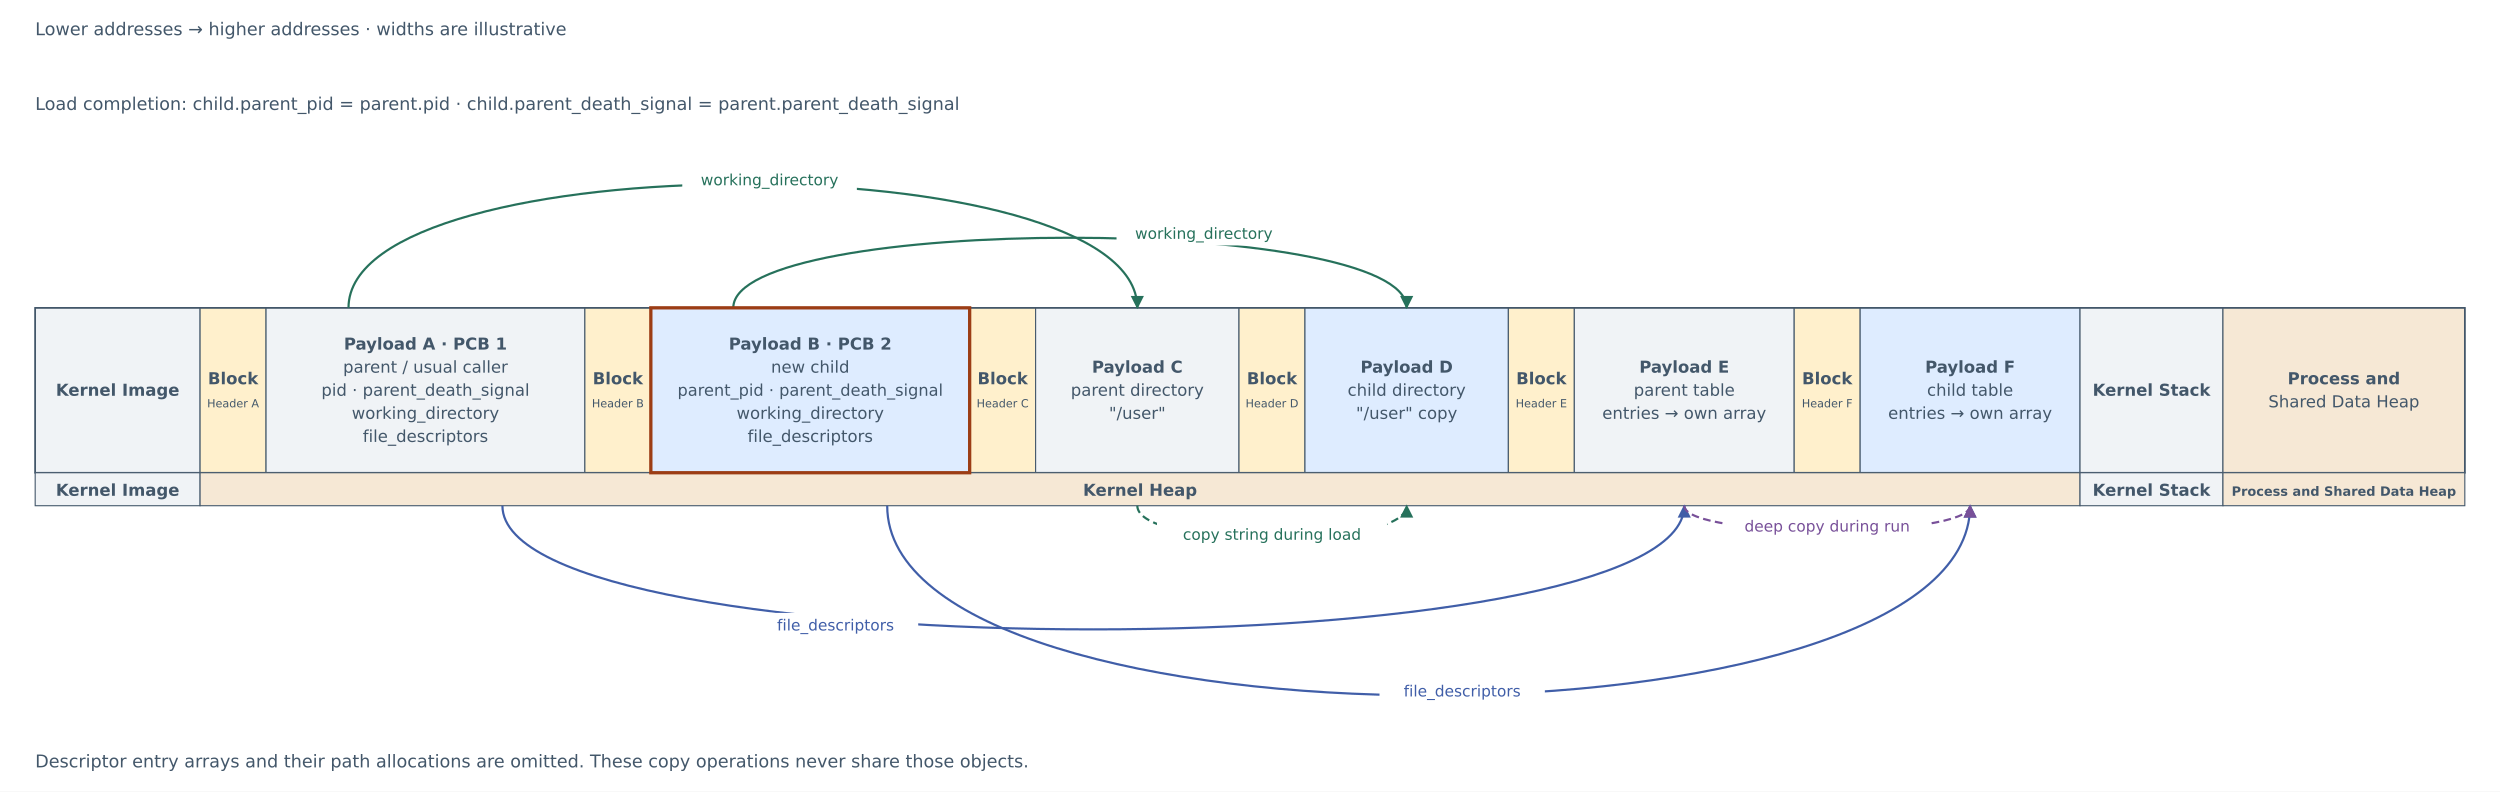
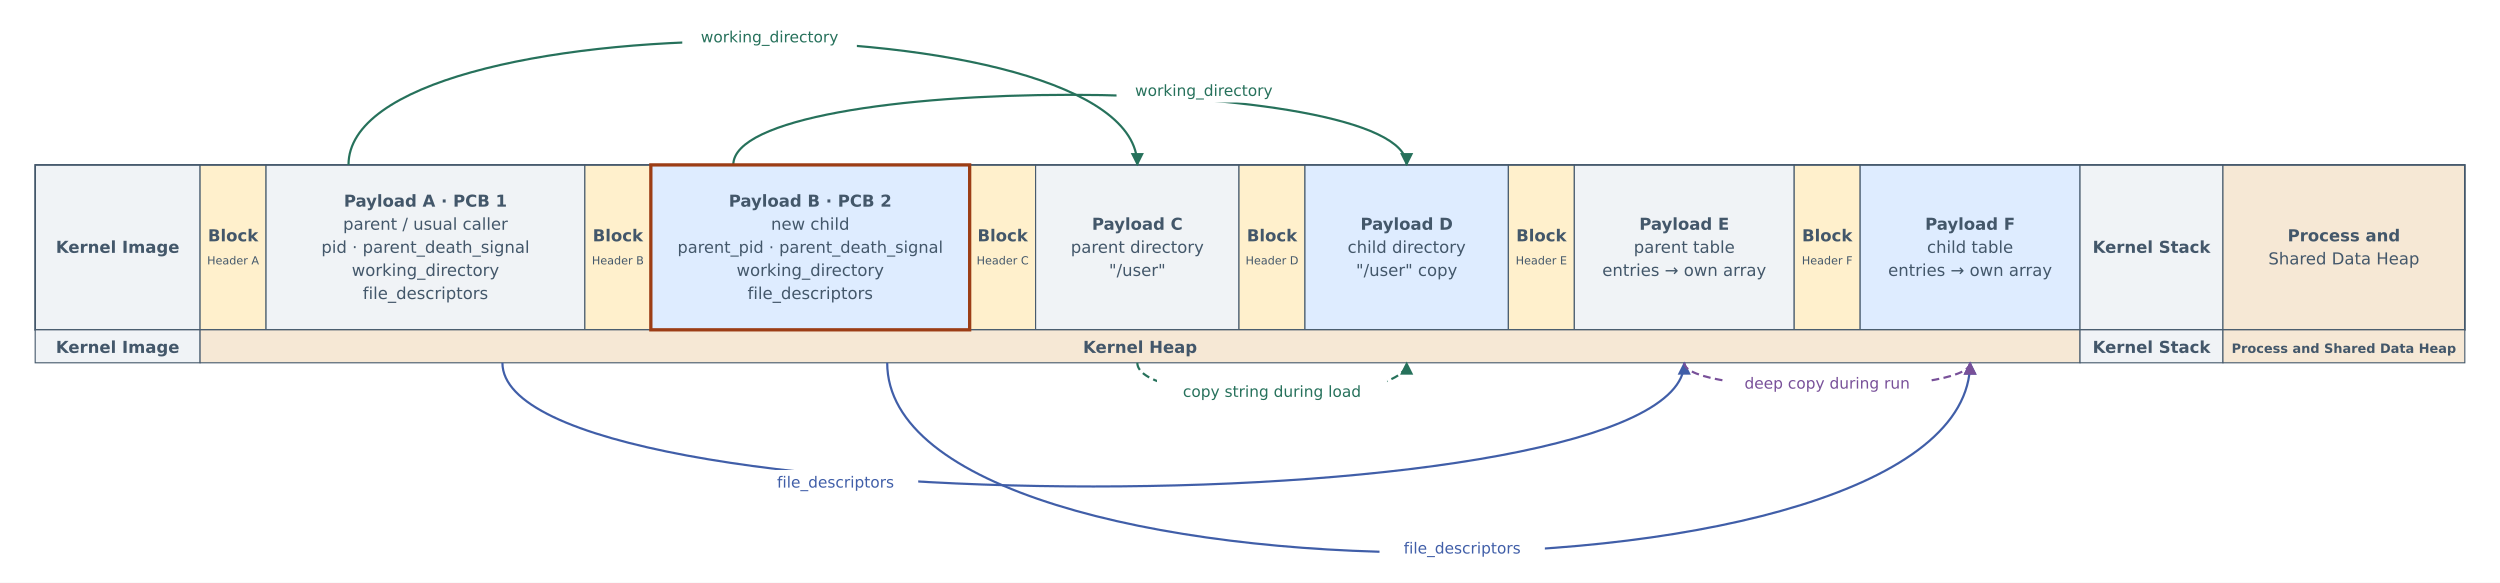
- <svg xmlns="http://www.w3.org/2000/svg" width="2274" height="720" viewBox="0 0 2274 720" role="img" aria-labelledby="title desc">
+ <svg xmlns="http://www.w3.org/2000/svg" width="2274" height="530" viewBox="0 0 2274 530" role="img" aria-labelledby="title desc">
  <defs>
    <marker id="405ea8" viewBox="0 0 10 10" refX="9" refY="5" markerWidth="6" markerHeight="6" orient="auto">
      <path d="M 0 0 L 10 5 L 0 10 z" fill="#405ea8" />
    </marker>
    <marker id="26715b" viewBox="0 0 10 10" refX="9" refY="5" markerWidth="6" markerHeight="6" orient="auto">
      <path d="M 0 0 L 10 5 L 0 10 z" fill="#26715b" />
    </marker>
    <marker id="785099" viewBox="0 0 10 10" refX="9" refY="5" markerWidth="6" markerHeight="6" orient="auto">
      <path d="M 0 0 L 10 5 L 0 10 z" fill="#785099" />
    </marker>
    <marker id="9c3d15" viewBox="0 0 10 10" refX="9" refY="5" markerWidth="6" markerHeight="6" orient="auto">
      <path d="M 0 0 L 10 5 L 0 10 z" fill="#9c3d15" />
    </marker>
  </defs>
-   <rect width="2274" height="720" fill="white" />
+   <rect width="2274" height="530" fill="white" />
  <g font-family="DejaVu Sans, sans-serif">
-     <text x="32" y="32" text-anchor="start" font-size="16" font-weight="normal" fill="#43576a">Lower addresses → higher addresses · widths are illustrative</text>
-     <text x="32" y="100" text-anchor="start" font-size="16" font-weight="normal" fill="#43576a">Load completion: child.parent_pid = parent.pid · child.parent_death_signal = parent.parent_death_signal</text>
-     <rect x="32" y="280" width="150" height="150" fill="#f0f3f6" stroke="#43576a" stroke-width="1" />
-     <text x="107.0" y="360.0" text-anchor="middle" font-size="15" font-weight="bold" fill="#43576a">Kernel Image</text>
-     <rect x="182" y="280" width="60" height="150" fill="#fff0cc" stroke="#43576a" stroke-width="1" />
+     <rect x="32" y="150" width="150" height="150" fill="#f0f3f6" stroke="#43576a" stroke-width="1" />
+     <text x="107.0" y="230.0" text-anchor="middle" font-size="15" font-weight="bold" fill="#43576a">Kernel Image</text>
+     <rect x="182" y="150" width="60" height="150" fill="#fff0cc" stroke="#43576a" stroke-width="1" />
    <a href="../../common/heap.header#L5">
-       <text x="212.0" y="349.5" text-anchor="middle" font-size="15" font-weight="bold" fill="#43576a">Block</text>
+       <text x="212.0" y="219.5" text-anchor="middle" font-size="15" font-weight="bold" fill="#43576a">Block</text>
    </a>
    <a href="../../common/heap.header#L5">
-       <text x="212.0" y="370.5" text-anchor="middle" font-size="10.169" font-weight="normal" fill="#43576a">Header A</text>
+       <text x="212.0" y="240.5" text-anchor="middle" font-size="10.169" font-weight="normal" fill="#43576a">Header A</text>
    </a>
-     <rect x="242" y="280" width="290" height="150" fill="#f0f3f6" stroke="#43576a" stroke-width="1" />
+     <rect x="242" y="150" width="290" height="150" fill="#f0f3f6" stroke="#43576a" stroke-width="1" />
    <a href="../../kernel/process/process.header#L31">
-       <text x="387.0" y="318.0" text-anchor="middle" font-size="15" font-weight="bold" fill="#43576a">Payload A · PCB 1</text>
+       <text x="387.0" y="188.0" text-anchor="middle" font-size="15" font-weight="bold" fill="#43576a">Payload A · PCB 1</text>
    </a>
    <a href="../../kernel/process/process.header#L31">
-       <text x="387.0" y="339.0" text-anchor="middle" font-size="15" font-weight="normal" fill="#43576a">parent / usual caller</text>
+       <text x="387.0" y="209.0" text-anchor="middle" font-size="15" font-weight="normal" fill="#43576a">parent / usual caller</text>
    </a>
    <a href="../../kernel/process/process.header#L31">
-       <text x="387.0" y="360.0" text-anchor="middle" font-size="15" font-weight="normal" fill="#43576a">pid · parent_death_signal</text>
+       <text x="387.0" y="230.0" text-anchor="middle" font-size="15" font-weight="normal" fill="#43576a">pid · parent_death_signal</text>
    </a>
    <a href="../../kernel/process/process.header#L31">
-       <text x="387.0" y="381.0" text-anchor="middle" font-size="15" font-weight="normal" fill="#43576a">working_directory</text>
+       <text x="387.0" y="251.0" text-anchor="middle" font-size="15" font-weight="normal" fill="#43576a">working_directory</text>
    </a>
    <a href="../../kernel/process/process.header#L31">
-       <text x="387.0" y="402.0" text-anchor="middle" font-size="15" font-weight="normal" fill="#43576a">file_descriptors</text>
+       <text x="387.0" y="272.0" text-anchor="middle" font-size="15" font-weight="normal" fill="#43576a">file_descriptors</text>
    </a>
-     <rect x="532" y="280" width="60" height="150" fill="#fff0cc" stroke="#43576a" stroke-width="1" />
+     <rect x="532" y="150" width="60" height="150" fill="#fff0cc" stroke="#43576a" stroke-width="1" />
    <a href="../../common/heap.header#L5">
-       <text x="562.0" y="349.5" text-anchor="middle" font-size="15" font-weight="bold" fill="#43576a">Block</text>
+       <text x="562.0" y="219.5" text-anchor="middle" font-size="15" font-weight="bold" fill="#43576a">Block</text>
    </a>
    <a href="../../common/heap.header#L5">
-       <text x="562.0" y="370.5" text-anchor="middle" font-size="10.169" font-weight="normal" fill="#43576a">Header B</text>
+       <text x="562.0" y="240.5" text-anchor="middle" font-size="10.169" font-weight="normal" fill="#43576a">Header B</text>
    </a>
-     <rect x="592" y="280" width="290" height="150" fill="#deecff" stroke="#43576a" stroke-width="1" />
+     <rect x="592" y="150" width="290" height="150" fill="#deecff" stroke="#43576a" stroke-width="1" />
    <a href="../../kernel/process/process.header#L31">
-       <text x="737.0" y="318.0" text-anchor="middle" font-size="15" font-weight="bold" fill="#43576a">Payload B · PCB 2</text>
+       <text x="737.0" y="188.0" text-anchor="middle" font-size="15" font-weight="bold" fill="#43576a">Payload B · PCB 2</text>
    </a>
    <a href="../../kernel/process/process.header#L31">
-       <text x="737.0" y="339.0" text-anchor="middle" font-size="15" font-weight="normal" fill="#43576a">new child</text>
+       <text x="737.0" y="209.0" text-anchor="middle" font-size="15" font-weight="normal" fill="#43576a">new child</text>
    </a>
    <a href="../../kernel/process/process.header#L31">
-       <text x="737.0" y="360.0" text-anchor="middle" font-size="14.725" font-weight="normal" fill="#43576a">parent_pid · parent_death_signal</text>
+       <text x="737.0" y="230.0" text-anchor="middle" font-size="14.725" font-weight="normal" fill="#43576a">parent_pid · parent_death_signal</text>
    </a>
    <a href="../../kernel/process/process.header#L31">
-       <text x="737.0" y="381.0" text-anchor="middle" font-size="15" font-weight="normal" fill="#43576a">working_directory</text>
+       <text x="737.0" y="251.0" text-anchor="middle" font-size="15" font-weight="normal" fill="#43576a">working_directory</text>
    </a>
    <a href="../../kernel/process/process.header#L31">
-       <text x="737.0" y="402.0" text-anchor="middle" font-size="15" font-weight="normal" fill="#43576a">file_descriptors</text>
+       <text x="737.0" y="272.0" text-anchor="middle" font-size="15" font-weight="normal" fill="#43576a">file_descriptors</text>
    </a>
-     <rect x="882" y="280" width="60" height="150" fill="#fff0cc" stroke="#43576a" stroke-width="1" />
+     <rect x="882" y="150" width="60" height="150" fill="#fff0cc" stroke="#43576a" stroke-width="1" />
    <a href="../../common/heap.header#L5">
-       <text x="912.0" y="349.5" text-anchor="middle" font-size="15" font-weight="bold" fill="#43576a">Block</text>
+       <text x="912.0" y="219.5" text-anchor="middle" font-size="15" font-weight="bold" fill="#43576a">Block</text>
    </a>
    <a href="../../common/heap.header#L5">
-       <text x="912.0" y="370.5" text-anchor="middle" font-size="10.169" font-weight="normal" fill="#43576a">Header C</text>
+       <text x="912.0" y="240.5" text-anchor="middle" font-size="10.169" font-weight="normal" fill="#43576a">Header C</text>
    </a>
-     <rect x="942" y="280" width="185" height="150" fill="#f0f3f6" stroke="#43576a" stroke-width="1" />
+     <rect x="942" y="150" width="185" height="150" fill="#f0f3f6" stroke="#43576a" stroke-width="1" />
    <a href="../../kernel/process/process.header#L39">
-       <text x="1034.5" y="339.0" text-anchor="middle" font-size="15" font-weight="bold" fill="#43576a">Payload C</text>
+       <text x="1034.5" y="209.0" text-anchor="middle" font-size="15" font-weight="bold" fill="#43576a">Payload C</text>
    </a>
    <a href="../../kernel/process/process.header#L39">
-       <text x="1034.5" y="360.0" text-anchor="middle" font-size="15" font-weight="normal" fill="#43576a">parent directory</text>
+       <text x="1034.5" y="230.0" text-anchor="middle" font-size="15" font-weight="normal" fill="#43576a">parent directory</text>
    </a>
    <a href="../../kernel/process/process.header#L39">
-       <text x="1034.5" y="381.0" text-anchor="middle" font-size="15" font-weight="normal" fill="#43576a">"/user"</text>
+       <text x="1034.5" y="251.0" text-anchor="middle" font-size="15" font-weight="normal" fill="#43576a">"/user"</text>
    </a>
-     <rect x="1127" y="280" width="60" height="150" fill="#fff0cc" stroke="#43576a" stroke-width="1" />
+     <rect x="1127" y="150" width="60" height="150" fill="#fff0cc" stroke="#43576a" stroke-width="1" />
    <a href="../../common/heap.header#L5">
-       <text x="1157.0" y="349.5" text-anchor="middle" font-size="15" font-weight="bold" fill="#43576a">Block</text>
+       <text x="1157.0" y="219.5" text-anchor="middle" font-size="15" font-weight="bold" fill="#43576a">Block</text>
    </a>
    <a href="../../common/heap.header#L5">
-       <text x="1157.0" y="370.5" text-anchor="middle" font-size="10.169" font-weight="normal" fill="#43576a">Header D</text>
+       <text x="1157.0" y="240.5" text-anchor="middle" font-size="10.169" font-weight="normal" fill="#43576a">Header D</text>
    </a>
-     <rect x="1187" y="280" width="185" height="150" fill="#deecff" stroke="#43576a" stroke-width="1" />
+     <rect x="1187" y="150" width="185" height="150" fill="#deecff" stroke="#43576a" stroke-width="1" />
    <a href="../../kernel/process/process.header#L39">
-       <text x="1279.5" y="339.0" text-anchor="middle" font-size="15" font-weight="bold" fill="#43576a">Payload D</text>
+       <text x="1279.5" y="209.0" text-anchor="middle" font-size="15" font-weight="bold" fill="#43576a">Payload D</text>
    </a>
    <a href="../../kernel/process/process.header#L39">
-       <text x="1279.5" y="360.0" text-anchor="middle" font-size="15" font-weight="normal" fill="#43576a">child directory</text>
+       <text x="1279.5" y="230.0" text-anchor="middle" font-size="15" font-weight="normal" fill="#43576a">child directory</text>
    </a>
    <a href="../../kernel/process/process.header#L39">
-       <text x="1279.5" y="381.0" text-anchor="middle" font-size="15" font-weight="normal" fill="#43576a">"/user" copy</text>
+       <text x="1279.5" y="251.0" text-anchor="middle" font-size="15" font-weight="normal" fill="#43576a">"/user" copy</text>
    </a>
-     <rect x="1372" y="280" width="60" height="150" fill="#fff0cc" stroke="#43576a" stroke-width="1" />
+     <rect x="1372" y="150" width="60" height="150" fill="#fff0cc" stroke="#43576a" stroke-width="1" />
    <a href="../../common/heap.header#L5">
-       <text x="1402.0" y="349.5" text-anchor="middle" font-size="15" font-weight="bold" fill="#43576a">Block</text>
+       <text x="1402.0" y="219.5" text-anchor="middle" font-size="15" font-weight="bold" fill="#43576a">Block</text>
    </a>
    <a href="../../common/heap.header#L5">
-       <text x="1402.0" y="370.5" text-anchor="middle" font-size="10.169" font-weight="normal" fill="#43576a">Header E</text>
+       <text x="1402.0" y="240.5" text-anchor="middle" font-size="10.169" font-weight="normal" fill="#43576a">Header E</text>
    </a>
-     <rect x="1432" y="280" width="200" height="150" fill="#f0f3f6" stroke="#43576a" stroke-width="1" />
+     <rect x="1432" y="150" width="200" height="150" fill="#f0f3f6" stroke="#43576a" stroke-width="1" />
    <a href="../../kernel/filesystem/file_descriptor.header#L22">
-       <text x="1532.0" y="339.0" text-anchor="middle" font-size="15" font-weight="bold" fill="#43576a">Payload E</text>
+       <text x="1532.0" y="209.0" text-anchor="middle" font-size="15" font-weight="bold" fill="#43576a">Payload E</text>
    </a>
    <a href="../../kernel/filesystem/file_descriptor.header#L22">
-       <text x="1532.0" y="360.0" text-anchor="middle" font-size="15" font-weight="normal" fill="#43576a">parent table</text>
+       <text x="1532.0" y="230.0" text-anchor="middle" font-size="15" font-weight="normal" fill="#43576a">parent table</text>
    </a>
    <a href="../../kernel/filesystem/file_descriptor.header#L22">
-       <text x="1532.0" y="381.0" text-anchor="middle" font-size="15" font-weight="normal" fill="#43576a">entries → own array</text>
+       <text x="1532.0" y="251.0" text-anchor="middle" font-size="15" font-weight="normal" fill="#43576a">entries → own array</text>
    </a>
-     <rect x="1632" y="280" width="60" height="150" fill="#fff0cc" stroke="#43576a" stroke-width="1" />
+     <rect x="1632" y="150" width="60" height="150" fill="#fff0cc" stroke="#43576a" stroke-width="1" />
    <a href="../../common/heap.header#L5">
-       <text x="1662.0" y="349.5" text-anchor="middle" font-size="15" font-weight="bold" fill="#43576a">Block</text>
+       <text x="1662.0" y="219.5" text-anchor="middle" font-size="15" font-weight="bold" fill="#43576a">Block</text>
    </a>
    <a href="../../common/heap.header#L5">
-       <text x="1662.0" y="370.5" text-anchor="middle" font-size="10.169" font-weight="normal" fill="#43576a">Header F</text>
+       <text x="1662.0" y="240.5" text-anchor="middle" font-size="10.169" font-weight="normal" fill="#43576a">Header F</text>
    </a>
-     <rect x="1692" y="280" width="200" height="150" fill="#deecff" stroke="#43576a" stroke-width="1" />
+     <rect x="1692" y="150" width="200" height="150" fill="#deecff" stroke="#43576a" stroke-width="1" />
    <a href="../../kernel/filesystem/file_descriptor.header#L22">
-       <text x="1792.0" y="339.0" text-anchor="middle" font-size="15" font-weight="bold" fill="#43576a">Payload F</text>
+       <text x="1792.0" y="209.0" text-anchor="middle" font-size="15" font-weight="bold" fill="#43576a">Payload F</text>
    </a>
    <a href="../../kernel/filesystem/file_descriptor.header#L22">
-       <text x="1792.0" y="360.0" text-anchor="middle" font-size="15" font-weight="normal" fill="#43576a">child table</text>
+       <text x="1792.0" y="230.0" text-anchor="middle" font-size="15" font-weight="normal" fill="#43576a">child table</text>
    </a>
    <a href="../../kernel/filesystem/file_descriptor.header#L22">
-       <text x="1792.0" y="381.0" text-anchor="middle" font-size="15" font-weight="normal" fill="#43576a">entries → own array</text>
+       <text x="1792.0" y="251.0" text-anchor="middle" font-size="15" font-weight="normal" fill="#43576a">entries → own array</text>
    </a>
-     <rect x="1892" y="280" width="130" height="150" fill="#f0f3f6" stroke="#43576a" stroke-width="1" />
-     <text x="1957.0" y="360.0" text-anchor="middle" font-size="15" font-weight="bold" fill="#43576a">Kernel Stack</text>
-     <rect x="2022" y="280" width="220" height="150" fill="#f6e8d5" stroke="#43576a" stroke-width="1" />
+     <rect x="1892" y="150" width="130" height="150" fill="#f0f3f6" stroke="#43576a" stroke-width="1" />
+     <text x="1957.0" y="230.0" text-anchor="middle" font-size="15" font-weight="bold" fill="#43576a">Kernel Stack</text>
+     <rect x="2022" y="150" width="220" height="150" fill="#f6e8d5" stroke="#43576a" stroke-width="1" />
    <a href="../../kernel/psdmalloc.picoc#L7">
-       <text x="2132.0" y="349.5" text-anchor="middle" font-size="15" font-weight="bold" fill="#43576a">Process and</text>
+       <text x="2132.0" y="219.5" text-anchor="middle" font-size="15" font-weight="bold" fill="#43576a">Process and</text>
    </a>
    <a href="../../kernel/psdmalloc.picoc#L7">
-       <text x="2132.0" y="370.5" text-anchor="middle" font-size="15" font-weight="normal" fill="#43576a">Shared Data Heap</text>
+       <text x="2132.0" y="240.5" text-anchor="middle" font-size="15" font-weight="normal" fill="#43576a">Shared Data Heap</text>
    </a>
-     <rect x="32" y="280" width="2210" height="150" fill="none" stroke="#43576a" stroke-width="1.5" />
-     <rect x="32" y="430" width="150" height="30" fill="#f0f3f6" stroke="#43576a" stroke-width="1" />
-     <text x="107.0" y="451" text-anchor="middle" font-size="15" font-weight="bold" fill="#43576a">Kernel Image</text>
-     <rect x="182" y="430" width="1710" height="30" fill="#f6e8d5" stroke="#43576a" stroke-width="1" />
-     <text x="1037.0" y="451" text-anchor="middle" font-size="15" font-weight="bold" fill="#43576a">Kernel Heap</text>
-     <rect x="1892" y="430" width="130" height="30" fill="#f0f3f6" stroke="#43576a" stroke-width="1" />
-     <text x="1957.0" y="451" text-anchor="middle" font-size="15" font-weight="bold" fill="#43576a">Kernel Stack</text>
-     <rect x="2022" y="430" width="220" height="30" fill="#f6e8d5" stroke="#43576a" stroke-width="1" />
-     <text x="2132.0" y="451" text-anchor="middle" font-size="11.719" font-weight="bold" fill="#43576a">Process and Shared Data Heap</text>
-     <path d="M 317.0 280 C 317.0 130, 1034.5 130, 1034.5 280" fill="none" stroke="#26715b" stroke-width="2" marker-end="url(#26715b)" />
-     <rect x="620.6" y="152.5" width="158.8" height="22" fill="white" stroke="none" stroke-width="1" />
-     <text x="700" y="168.5" text-anchor="middle" font-size="14" font-weight="normal" fill="#26715b">working_directory</text>
-     <path d="M 667.0 280 C 667.0 195, 1279.5 195, 1279.5 280" fill="none" stroke="#26715b" stroke-width="2" marker-end="url(#26715b)" />
-     <rect x="1015.6" y="201.25" width="158.8" height="22" fill="white" stroke="none" stroke-width="1" />
-     <text x="1095" y="217.25" text-anchor="middle" font-size="14" font-weight="normal" fill="#26715b">working_directory</text>
-     <path d="M 1034.5 460 C 1034.5 500, 1279.5 500, 1279.5 460" fill="none" stroke="#26715b" stroke-width="2" stroke-dasharray="7 4" marker-end="url(#26715b)" />
-     <rect x="1052.4" y="475.0" width="209.2" height="22" fill="white" stroke="none" stroke-width="1" />
-     <text x="1157.0" y="491.0" text-anchor="middle" font-size="14" font-weight="normal" fill="#26715b">copy string during load</text>
-     <path d="M 457.0 460 C 457.0 610, 1532.0 610, 1532.0 460" fill="none" stroke="#405ea8" stroke-width="2" marker-end="url(#405ea8)" />
-     <rect x="684.8" y="557.5" width="150.4" height="22" fill="white" stroke="none" stroke-width="1" />
-     <text x="760" y="573.5" text-anchor="middle" font-size="14" font-weight="normal" fill="#405ea8">file_descriptors</text>
-     <path d="M 807.0 460 C 807.0 690, 1792.0 690, 1792.0 460" fill="none" stroke="#405ea8" stroke-width="2" marker-end="url(#405ea8)" />
-     <rect x="1254.8" y="617.5" width="150.4" height="22" fill="white" stroke="none" stroke-width="1" />
-     <text x="1330" y="633.5" text-anchor="middle" font-size="14" font-weight="normal" fill="#405ea8">file_descriptors</text>
-     <path d="M 1532.0 460 C 1532.0 490, 1792.0 490, 1792.0 460" fill="none" stroke="#785099" stroke-width="2" stroke-dasharray="7 4" marker-end="url(#785099)" />
-     <rect x="1570.0" y="467.5" width="184.0" height="22" fill="white" stroke="none" stroke-width="1" />
-     <text x="1662.0" y="483.5" text-anchor="middle" font-size="14" font-weight="normal" fill="#785099">deep copy during run</text>
-     <rect x="592" y="280" width="290" height="150" fill="none" stroke="#9c3d15" stroke-width="3" />
-     <text x="32" y="698" text-anchor="start" font-size="16" font-weight="normal" fill="#43576a">Descriptor entry arrays and their path allocations are omitted. These copy operations never share those objects.</text>
+     <rect x="32" y="150" width="2210" height="150" fill="none" stroke="#43576a" stroke-width="1.5" />
+     <rect x="32" y="300" width="150" height="30" fill="#f0f3f6" stroke="#43576a" stroke-width="1" />
+     <text x="107.0" y="321" text-anchor="middle" font-size="15" font-weight="bold" fill="#43576a">Kernel Image</text>
+     <rect x="182" y="300" width="1710" height="30" fill="#f6e8d5" stroke="#43576a" stroke-width="1" />
+     <text x="1037.0" y="321" text-anchor="middle" font-size="15" font-weight="bold" fill="#43576a">Kernel Heap</text>
+     <rect x="1892" y="300" width="130" height="30" fill="#f0f3f6" stroke="#43576a" stroke-width="1" />
+     <text x="1957.0" y="321" text-anchor="middle" font-size="15" font-weight="bold" fill="#43576a">Kernel Stack</text>
+     <rect x="2022" y="300" width="220" height="30" fill="#f6e8d5" stroke="#43576a" stroke-width="1" />
+     <text x="2132.0" y="321" text-anchor="middle" font-size="11.719" font-weight="bold" fill="#43576a">Process and Shared Data Heap</text>
+     <path d="M 317.0 150 C 317.0 0, 1034.5 0, 1034.5 150" fill="none" stroke="#26715b" stroke-width="2" marker-end="url(#26715b)" />
+     <rect x="620.6" y="22.5" width="158.8" height="22" fill="white" stroke="none" stroke-width="1" />
+     <text x="700" y="38.5" text-anchor="middle" font-size="14" font-weight="normal" fill="#26715b">working_directory</text>
+     <path d="M 667.0 150 C 667.0 65, 1279.5 65, 1279.5 150" fill="none" stroke="#26715b" stroke-width="2" marker-end="url(#26715b)" />
+     <rect x="1015.6" y="71.25" width="158.8" height="22" fill="white" stroke="none" stroke-width="1" />
+     <text x="1095" y="87.25" text-anchor="middle" font-size="14" font-weight="normal" fill="#26715b">working_directory</text>
+     <path d="M 1034.5 330 C 1034.5 370, 1279.5 370, 1279.5 330" fill="none" stroke="#26715b" stroke-width="2" stroke-dasharray="7 4" marker-end="url(#26715b)" />
+     <rect x="1052.4" y="345.0" width="209.2" height="22" fill="white" stroke="none" stroke-width="1" />
+     <text x="1157.0" y="361.0" text-anchor="middle" font-size="14" font-weight="normal" fill="#26715b">copy string during load</text>
+     <path d="M 457.0 330 C 457.0 480, 1532.0 480, 1532.0 330" fill="none" stroke="#405ea8" stroke-width="2" marker-end="url(#405ea8)" />
+     <rect x="684.8" y="427.5" width="150.4" height="22" fill="white" stroke="none" stroke-width="1" />
+     <text x="760" y="443.5" text-anchor="middle" font-size="14" font-weight="normal" fill="#405ea8">file_descriptors</text>
+     <path d="M 807.0 330 C 807.0 560, 1792.0 560, 1792.0 330" fill="none" stroke="#405ea8" stroke-width="2" marker-end="url(#405ea8)" />
+     <rect x="1254.8" y="487.5" width="150.4" height="22" fill="white" stroke="none" stroke-width="1" />
+     <text x="1330" y="503.5" text-anchor="middle" font-size="14" font-weight="normal" fill="#405ea8">file_descriptors</text>
+     <path d="M 1532.0 330 C 1532.0 360, 1792.0 360, 1792.0 330" fill="none" stroke="#785099" stroke-width="2" stroke-dasharray="7 4" marker-end="url(#785099)" />
+     <rect x="1570.0" y="337.5" width="184.0" height="22" fill="white" stroke="none" stroke-width="1" />
+     <text x="1662.0" y="353.5" text-anchor="middle" font-size="14" font-weight="normal" fill="#785099">deep copy during run</text>
+     <rect x="592" y="150" width="290" height="150" fill="none" stroke="#9c3d15" stroke-width="3" />
  </g>
</svg>
